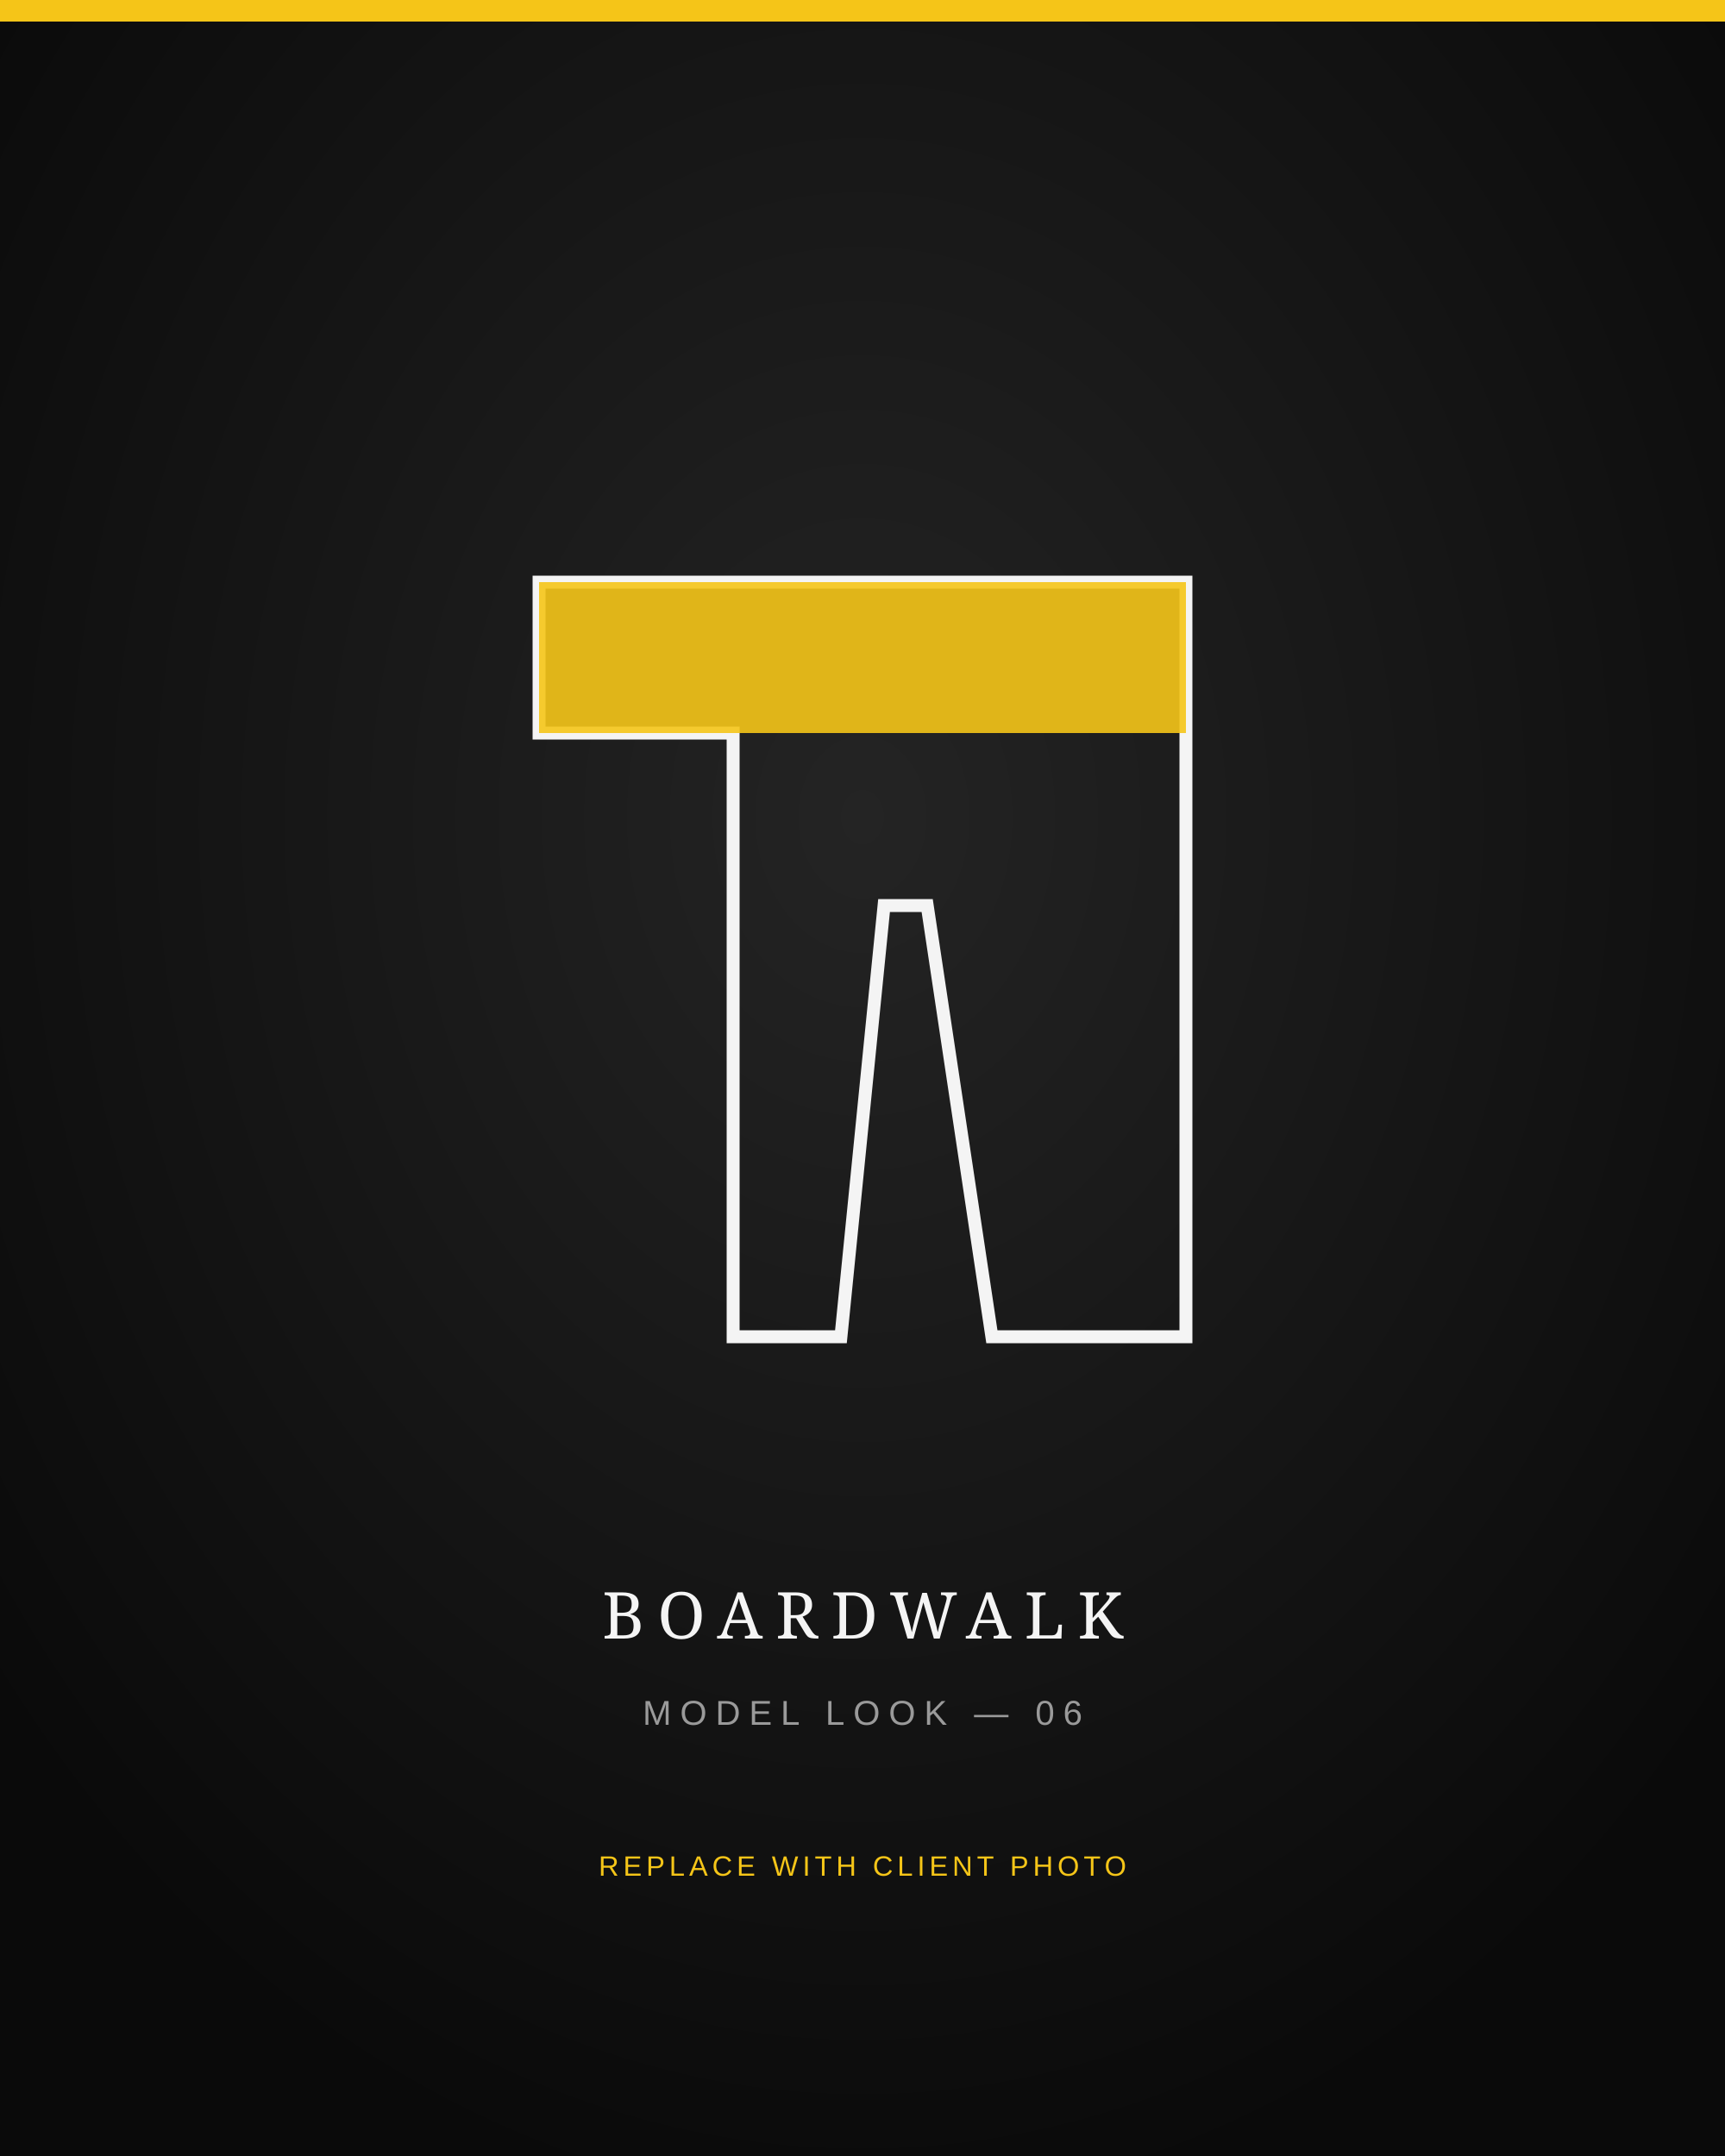
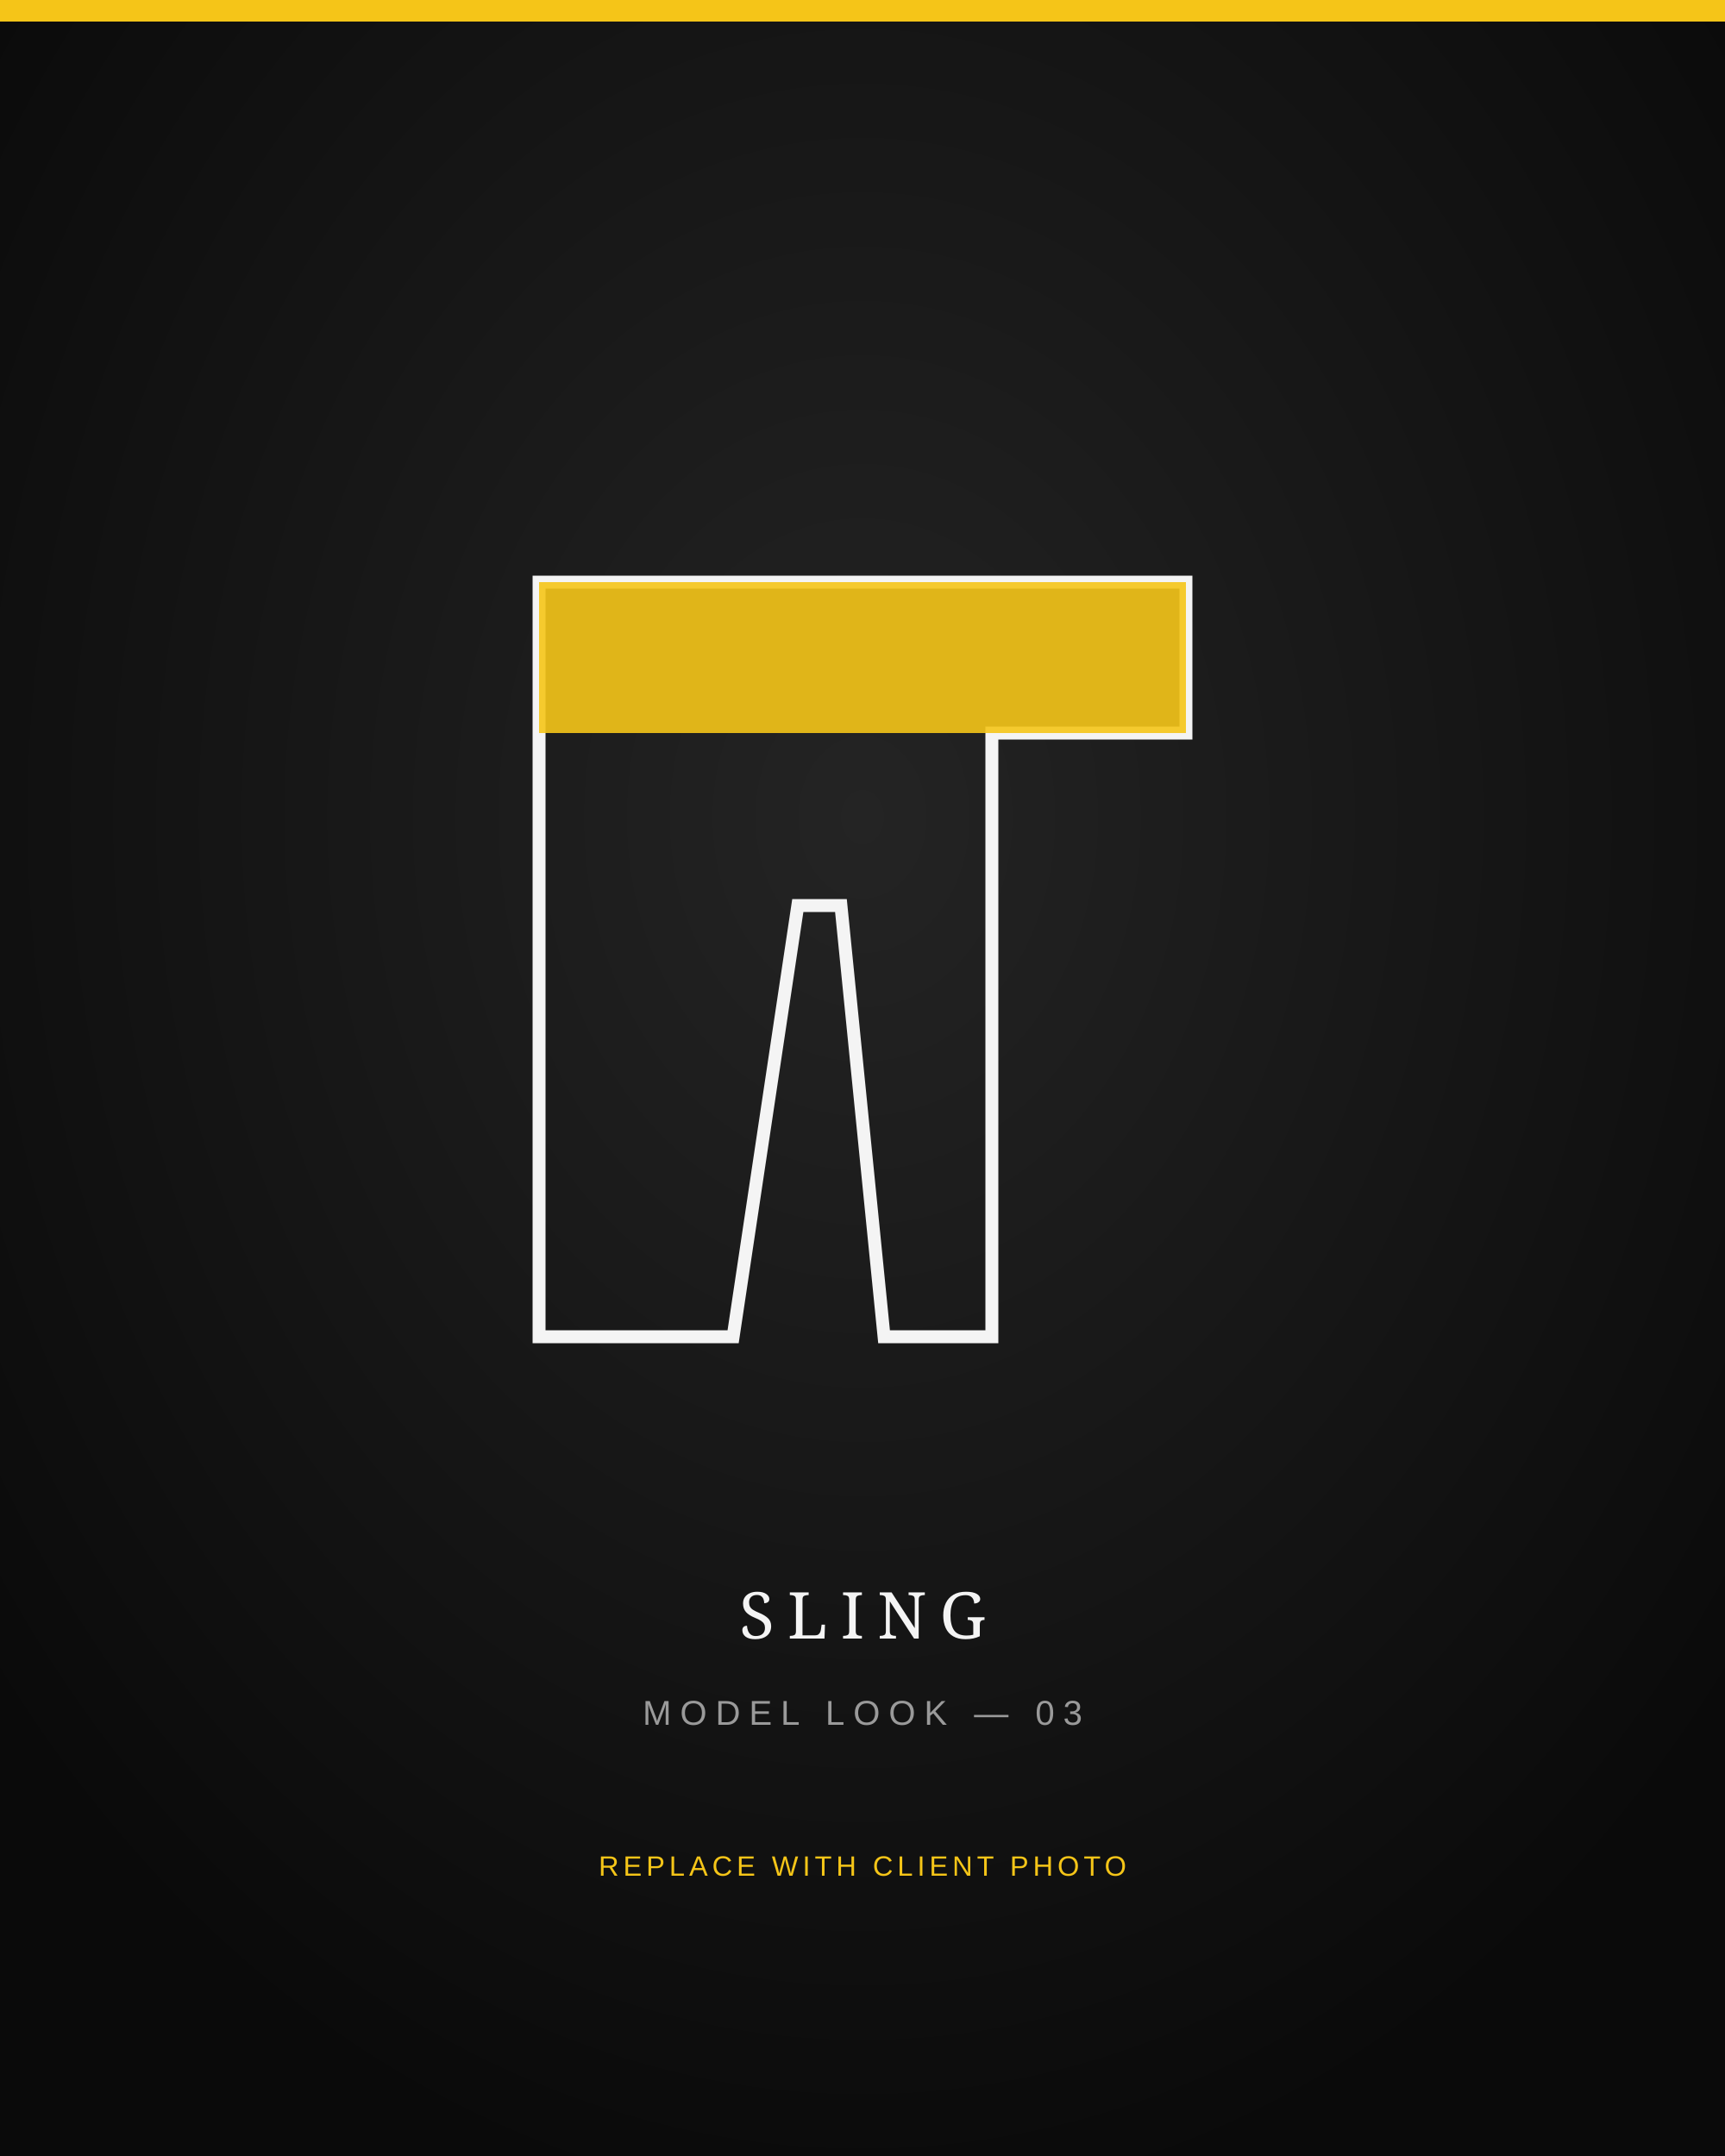
<svg xmlns="http://www.w3.org/2000/svg" viewBox="0 0 800 1000">
  <defs>
-     <radialGradient id="glow6" cx="50%" cy="38%" r="65%">
+     <radialGradient id="glow3" cx="50%" cy="38%" r="65%">
      <stop offset="0%" stop-color="#242424" />
      <stop offset="100%" stop-color="#0a0a0a" />
    </radialGradient>
  </defs>
-   <rect width="800" height="1000" fill="url(#glow6)" />
+   <rect width="800" height="1000" fill="url(#glow3)" />
  <rect x="0" y="0" width="800" height="10" fill="#f5c518" />
-   <g transform="translate(400,430) scale(-1,1)">
+   <g transform="translate(400,430)">
    <path d="M-150,-160 L150,-160 L150,-90 L60,-90 L60,190 L10,190 L-10,-10 L-30,-10 L-60,190 L-150,190 Z" fill="none" stroke="#f4f4f4" stroke-width="6" />
    <path d="M-150,-160 L150,-160 L150,-90 L-150,-90 Z" fill="#f5c518" opacity="0.9" />
  </g>
-   <text x="400" y="760" text-anchor="middle" fill="#f4f4f4" font-family="Georgia, serif" font-size="30" letter-spacing="6">BOARDWALK</text>
-   <text x="400" y="800" text-anchor="middle" fill="#9a9a9a" font-family="Arial, sans-serif" font-size="16" letter-spacing="4">MODEL LOOK — 06</text>
+   <text x="400" y="760" text-anchor="middle" fill="#f4f4f4" font-family="Georgia, serif" font-size="30" letter-spacing="6">SLING</text>
+   <text x="400" y="800" text-anchor="middle" fill="#9a9a9a" font-family="Arial, sans-serif" font-size="16" letter-spacing="4">MODEL LOOK — 03</text>
  <text x="400" y="870" text-anchor="middle" fill="#f5c518" font-family="Arial, sans-serif" font-size="13" letter-spacing="2">REPLACE WITH CLIENT PHOTO</text>
</svg>
